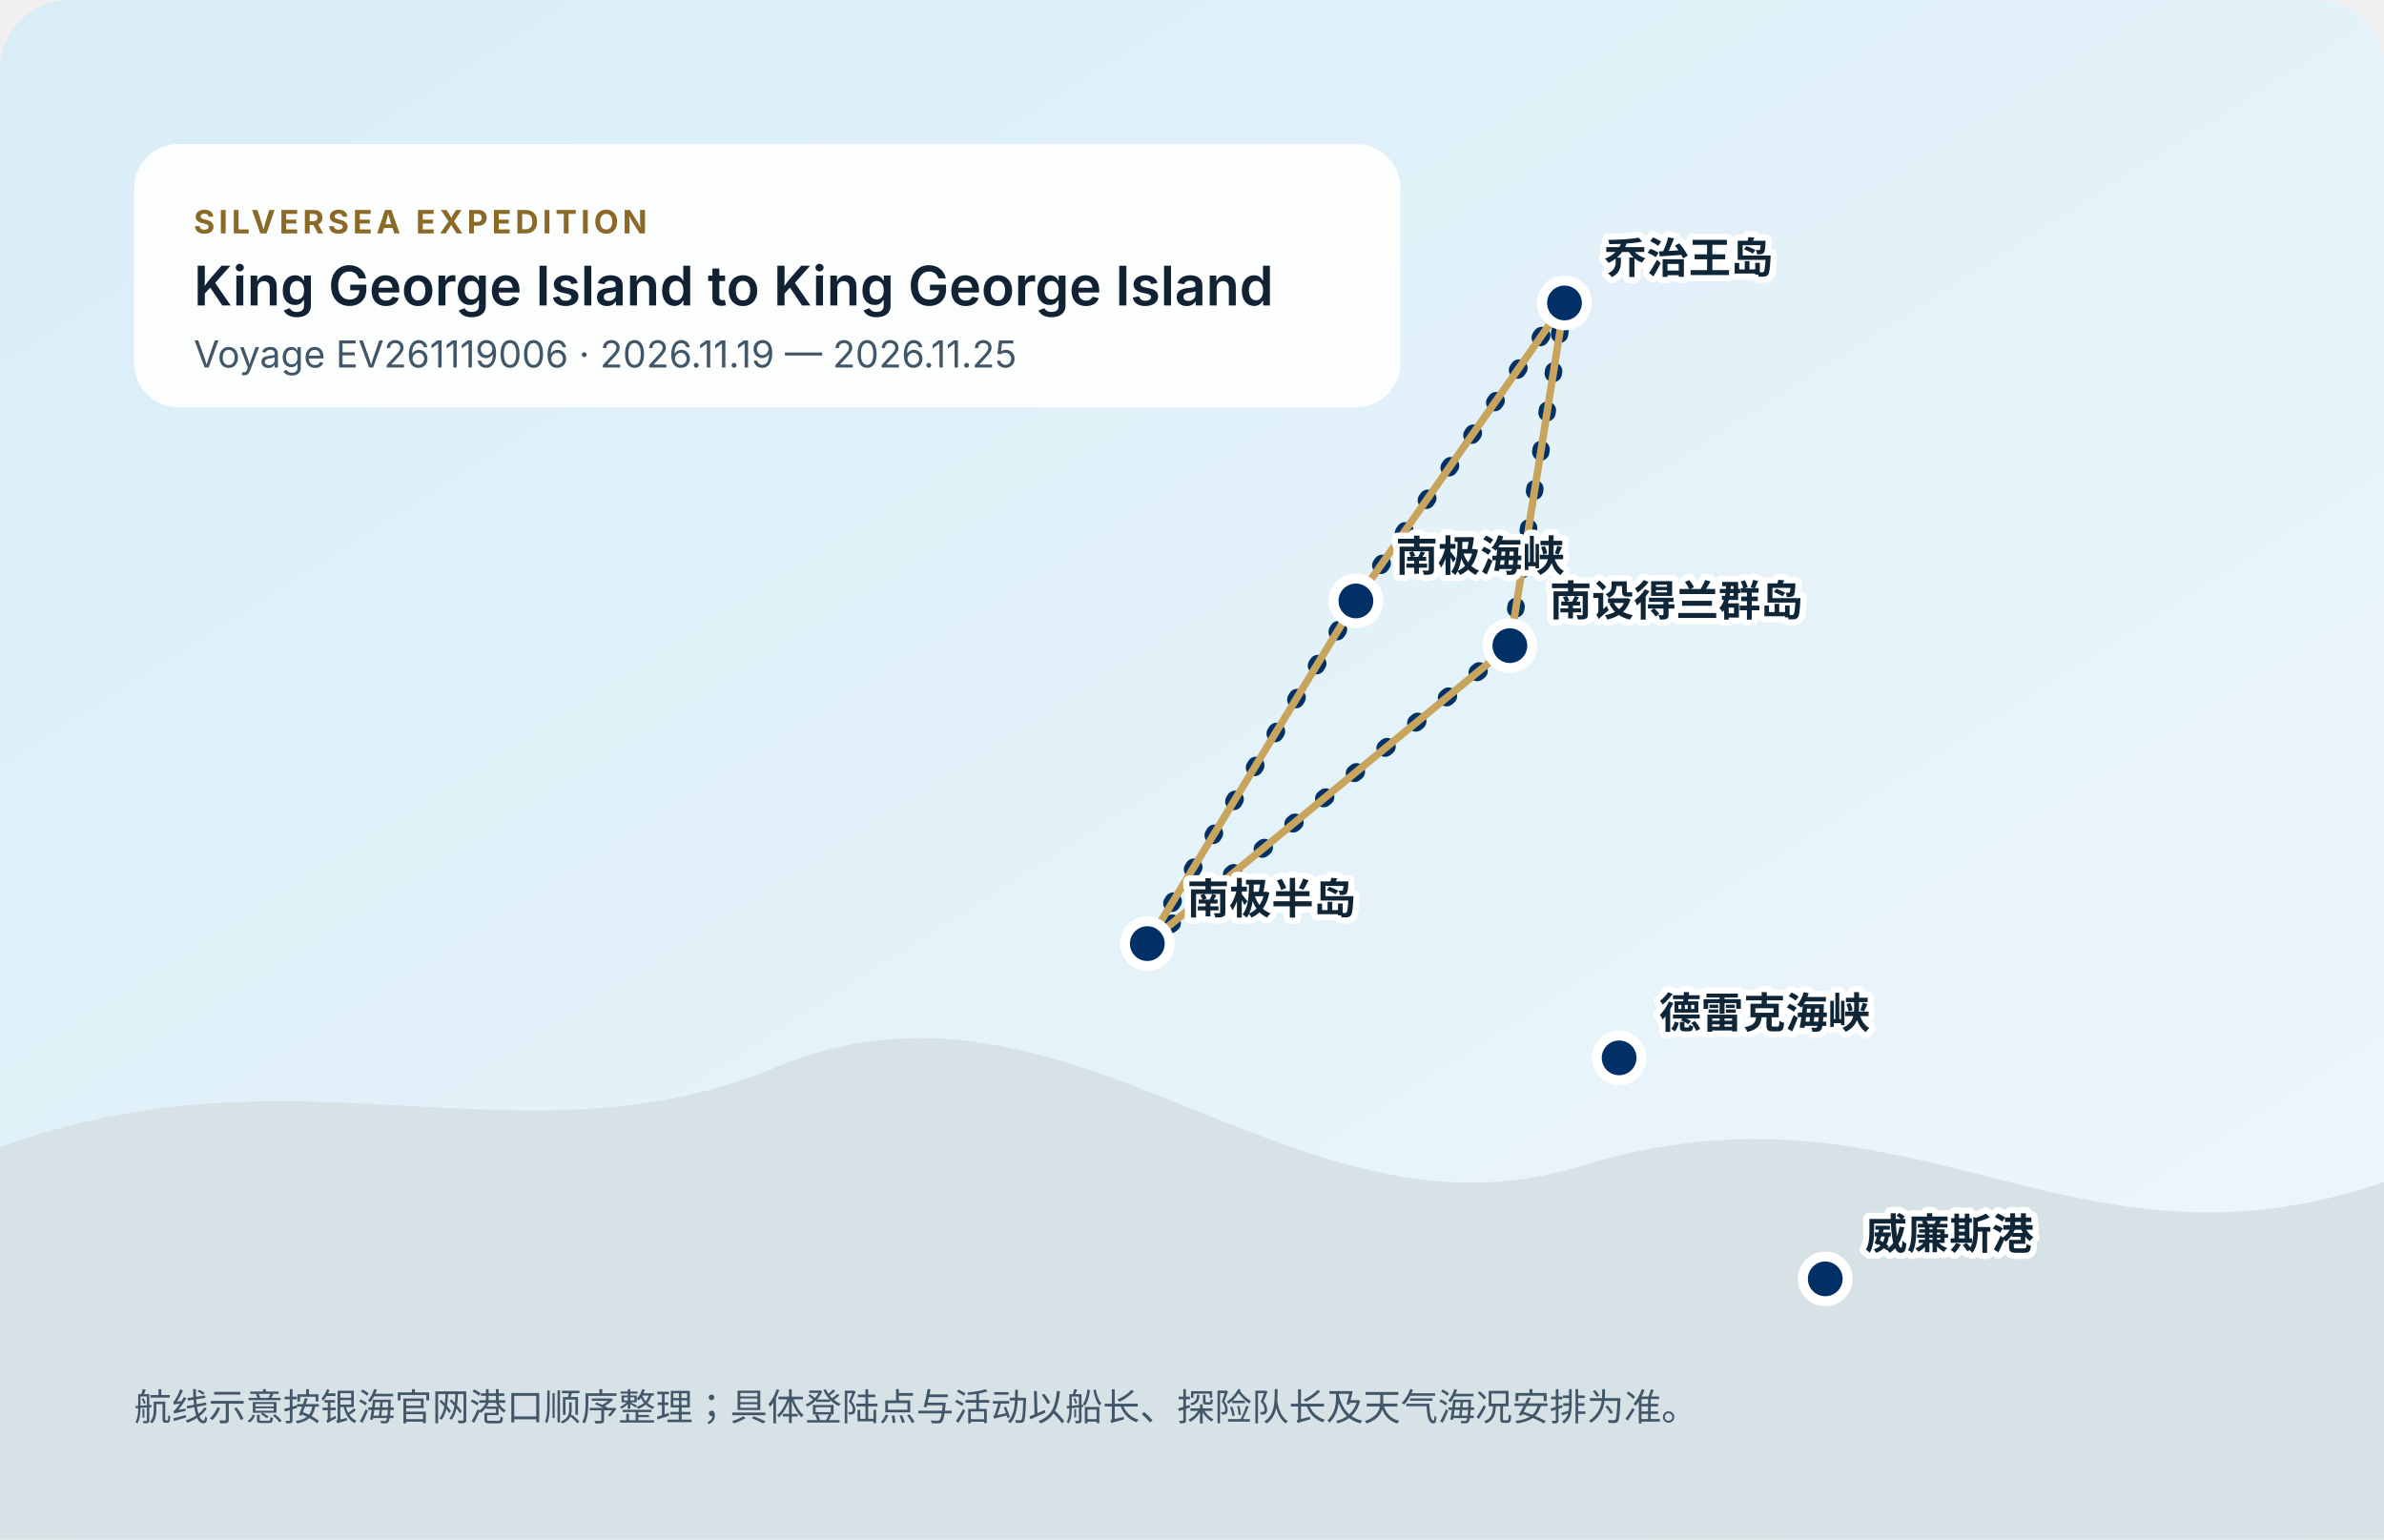
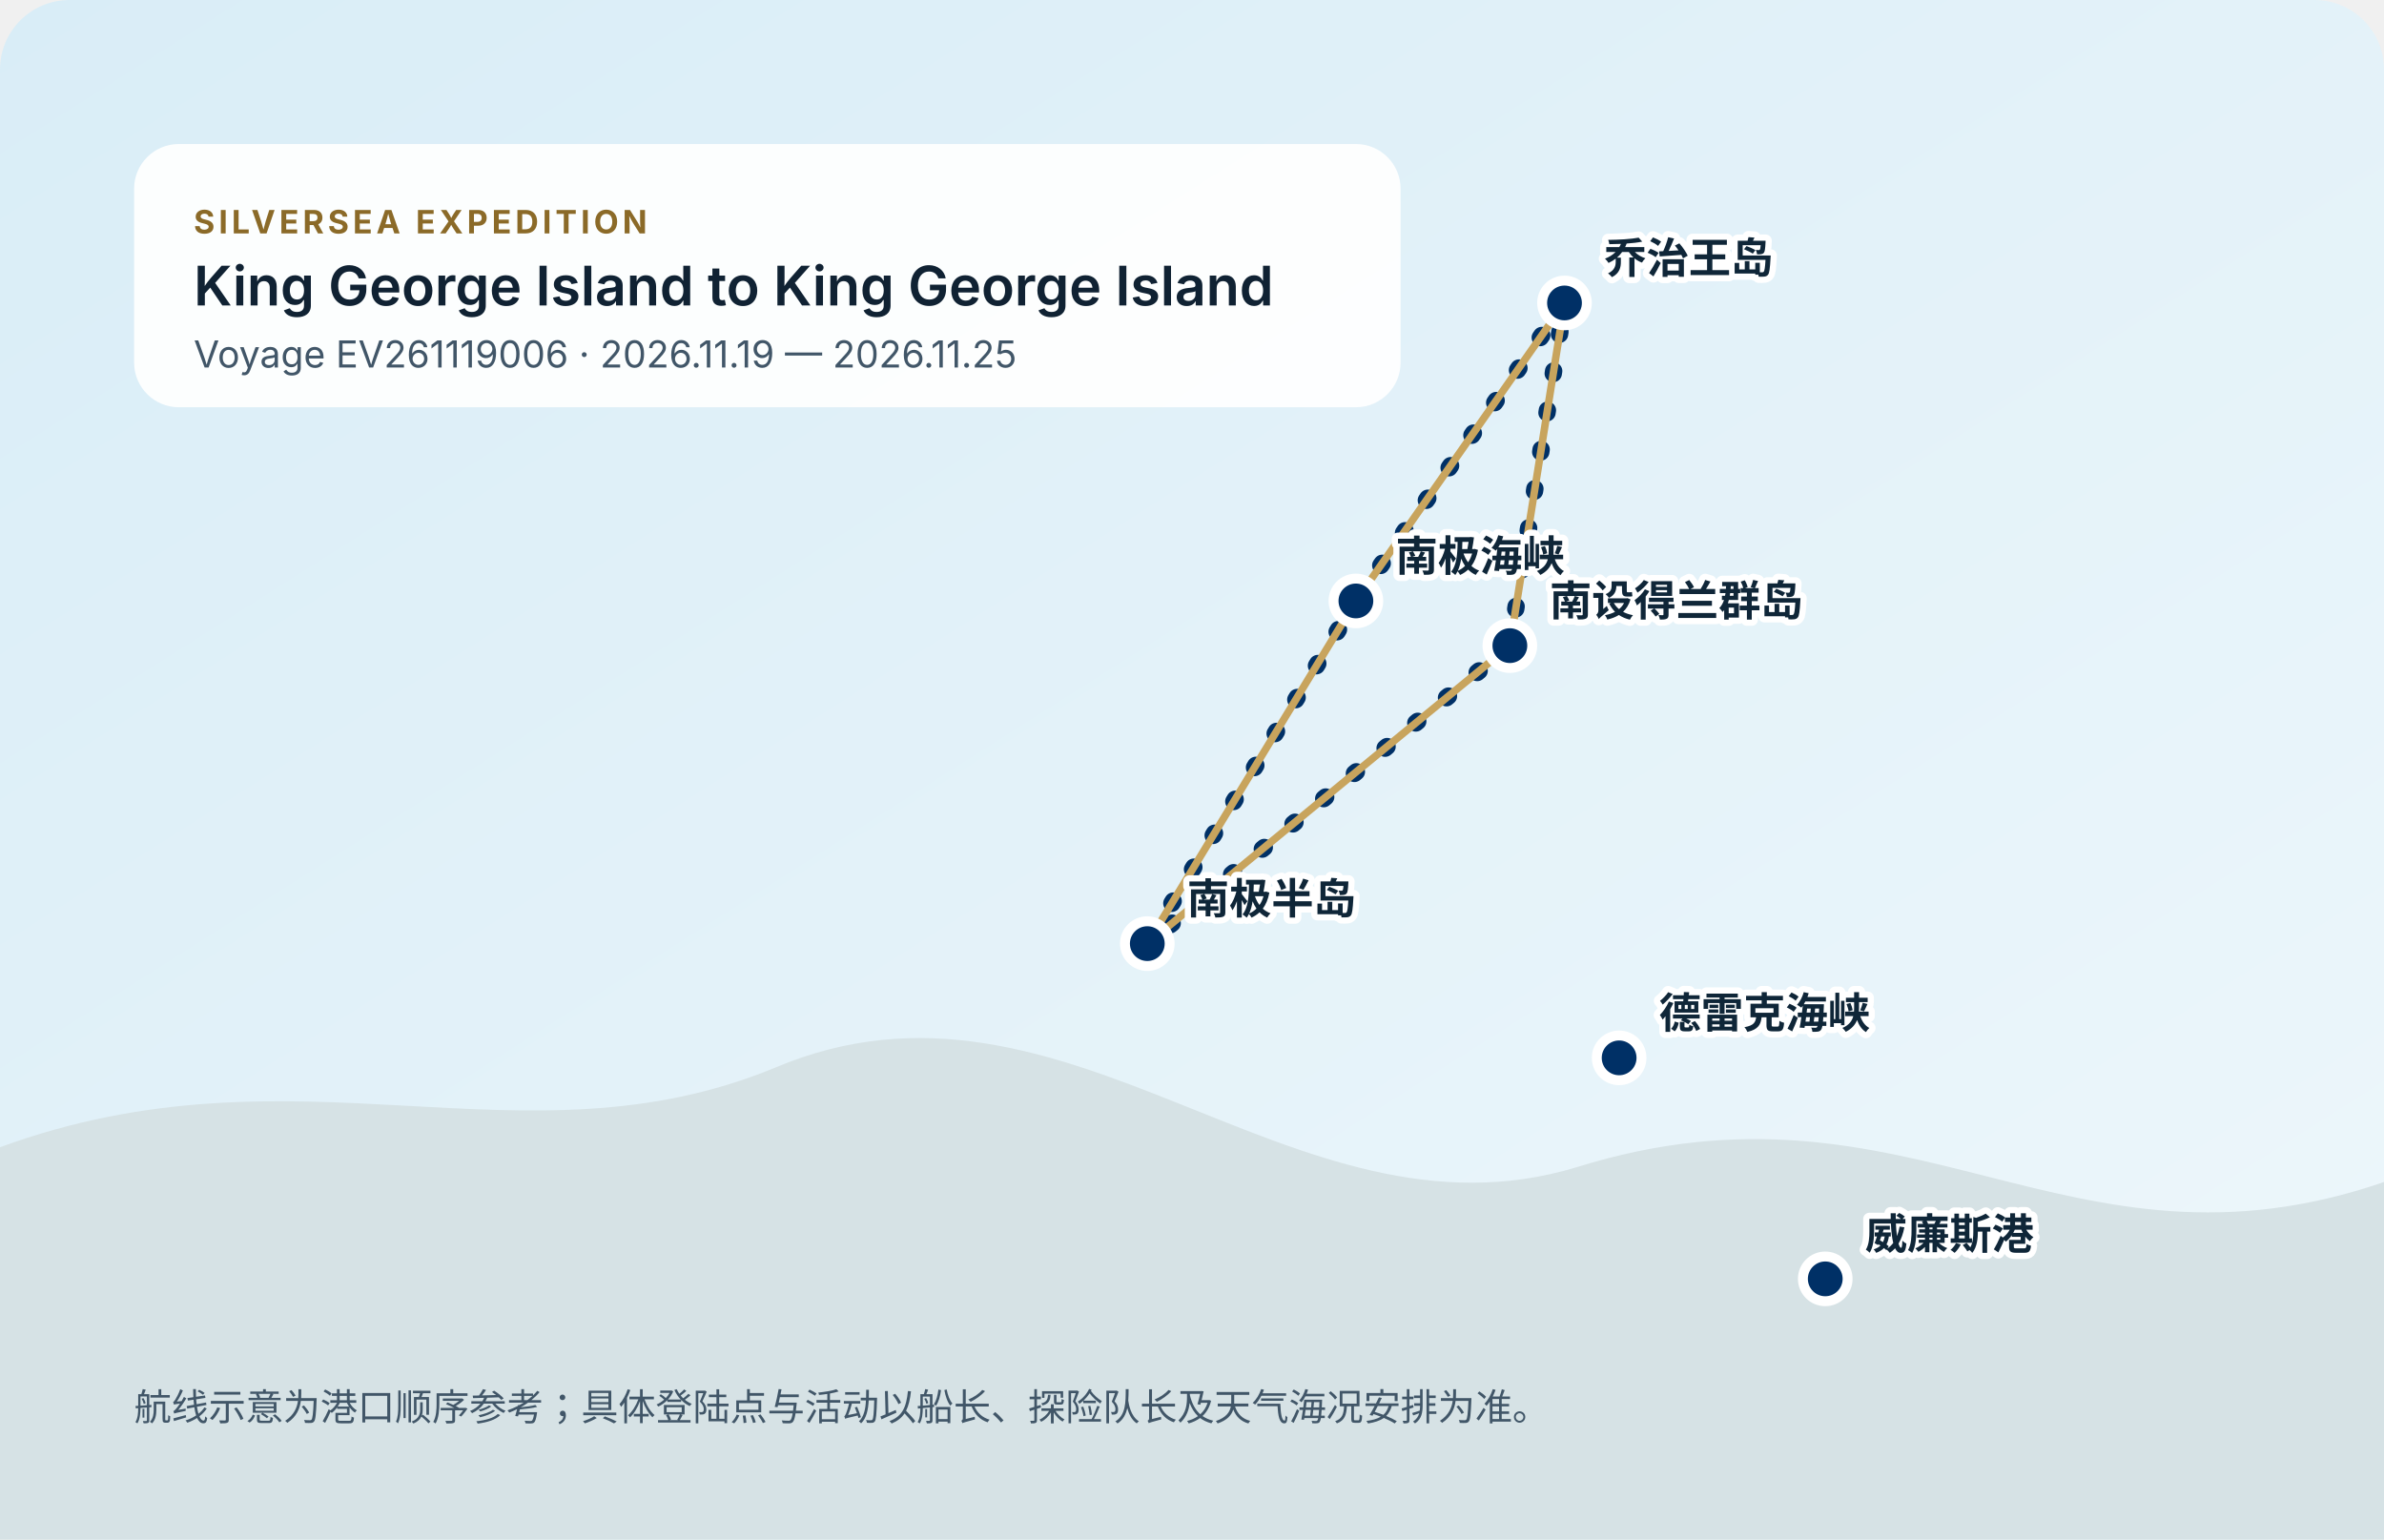
<svg xmlns="http://www.w3.org/2000/svg" viewBox="0 0 960 620" role="img" aria-labelledby="title desc">
  <defs>
    <linearGradient id="sea" x1="0" x2="1" y1="0" y2="1">
      <stop offset="0" stop-color="#d9edf7" />
      <stop offset="1" stop-color="#eef7fb" />
    </linearGradient>
  </defs>
  <rect width="960" height="620" rx="28" fill="url(#sea)" />
  <path d="M0 462 C120 418 210 472 312 430 C430 380 520 505 635 470 C770 428 832 520 960 476 L960 620 L0 620 Z" fill="#d6e2e5" />
  <path d="M 630 122 L 546 242 L 462 380 L 608 260 L 630 122" fill="none" stroke="#003066" stroke-width="7" stroke-linecap="round" stroke-linejoin="round" stroke-dasharray="1 15" />
  <path d="M 630 122 L 546 242 L 462 380 L 608 260 L 630 122" fill="none" stroke="#c8a45d" stroke-width="3" stroke-linecap="round" stroke-linejoin="round" />
  <g>
    <circle cx="630" cy="122" r="9" fill="#003066" stroke="#ffffff" stroke-width="4" />
    <text x="646" y="110" class="label">乔治王岛</text>
  </g>
  <g>
    <circle cx="546" cy="242" r="9" fill="#003066" stroke="#ffffff" stroke-width="4" />
    <text x="562" y="230" class="label">南极海峡</text>
  </g>
  <g>
    <circle cx="462" cy="380" r="9" fill="#003066" stroke="#ffffff" stroke-width="4" />
    <text x="478" y="368" class="label">南极半岛</text>
  </g>
  <g>
    <circle cx="608" cy="260" r="9" fill="#003066" stroke="#ffffff" stroke-width="4" />
    <text x="624" y="248" class="label">南设得兰群岛</text>
  </g>
  <g>
    <circle cx="652" cy="426" r="9" fill="#003066" stroke="#ffffff" stroke-width="4" />
    <text x="668" y="414" class="label">德雷克海峡</text>
  </g>
  <g>
    <circle cx="735" cy="515" r="9" fill="#003066" stroke="#ffffff" stroke-width="4" />
    <text x="751" y="503" class="label">威廉斯港</text>
  </g>
  <g transform="translate(54 58)">
    <rect width="510" height="106" rx="18" fill="#ffffff" opacity=".92" />
    <text x="24" y="36" class="kicker">SILVERSEA EXPEDITION</text>
    <text x="24" y="65" class="title">King George Island to King George Island</text>
    <text x="24" y="90" class="small">Voyage EV261119006 · 2026.11.19 — 2026.11.25</text>
  </g>
-   <text x="54" y="572" class="small">航线示意按银海官网港口顺序整理；具体登陆点与活动以船长、探险队长及天气海况安排为准。</text>
+   <text x="54" y="572" class="small">航线示意为港口顺序参考；具体登陆点与活动以船长、探险队长及天气海况安排为准。</text>
  <style>
    .title { font: 600 22px -apple-system, BlinkMacSystemFont, "PingFang SC", sans-serif; fill: #102233; }
    .kicker { font: 700 13px -apple-system, BlinkMacSystemFont, "PingFang SC", sans-serif; letter-spacing: .12em; fill: #8b6a28; }
    .label { font: 600 17px -apple-system, BlinkMacSystemFont, "PingFang SC", sans-serif; fill: #0f2638; paint-order: stroke; stroke: #fff; stroke-width: 5px; stroke-linejoin: round; }
    .small { font: 15px -apple-system, BlinkMacSystemFont, "PingFang SC", sans-serif; fill: #415668; }
  </style>
</svg>
